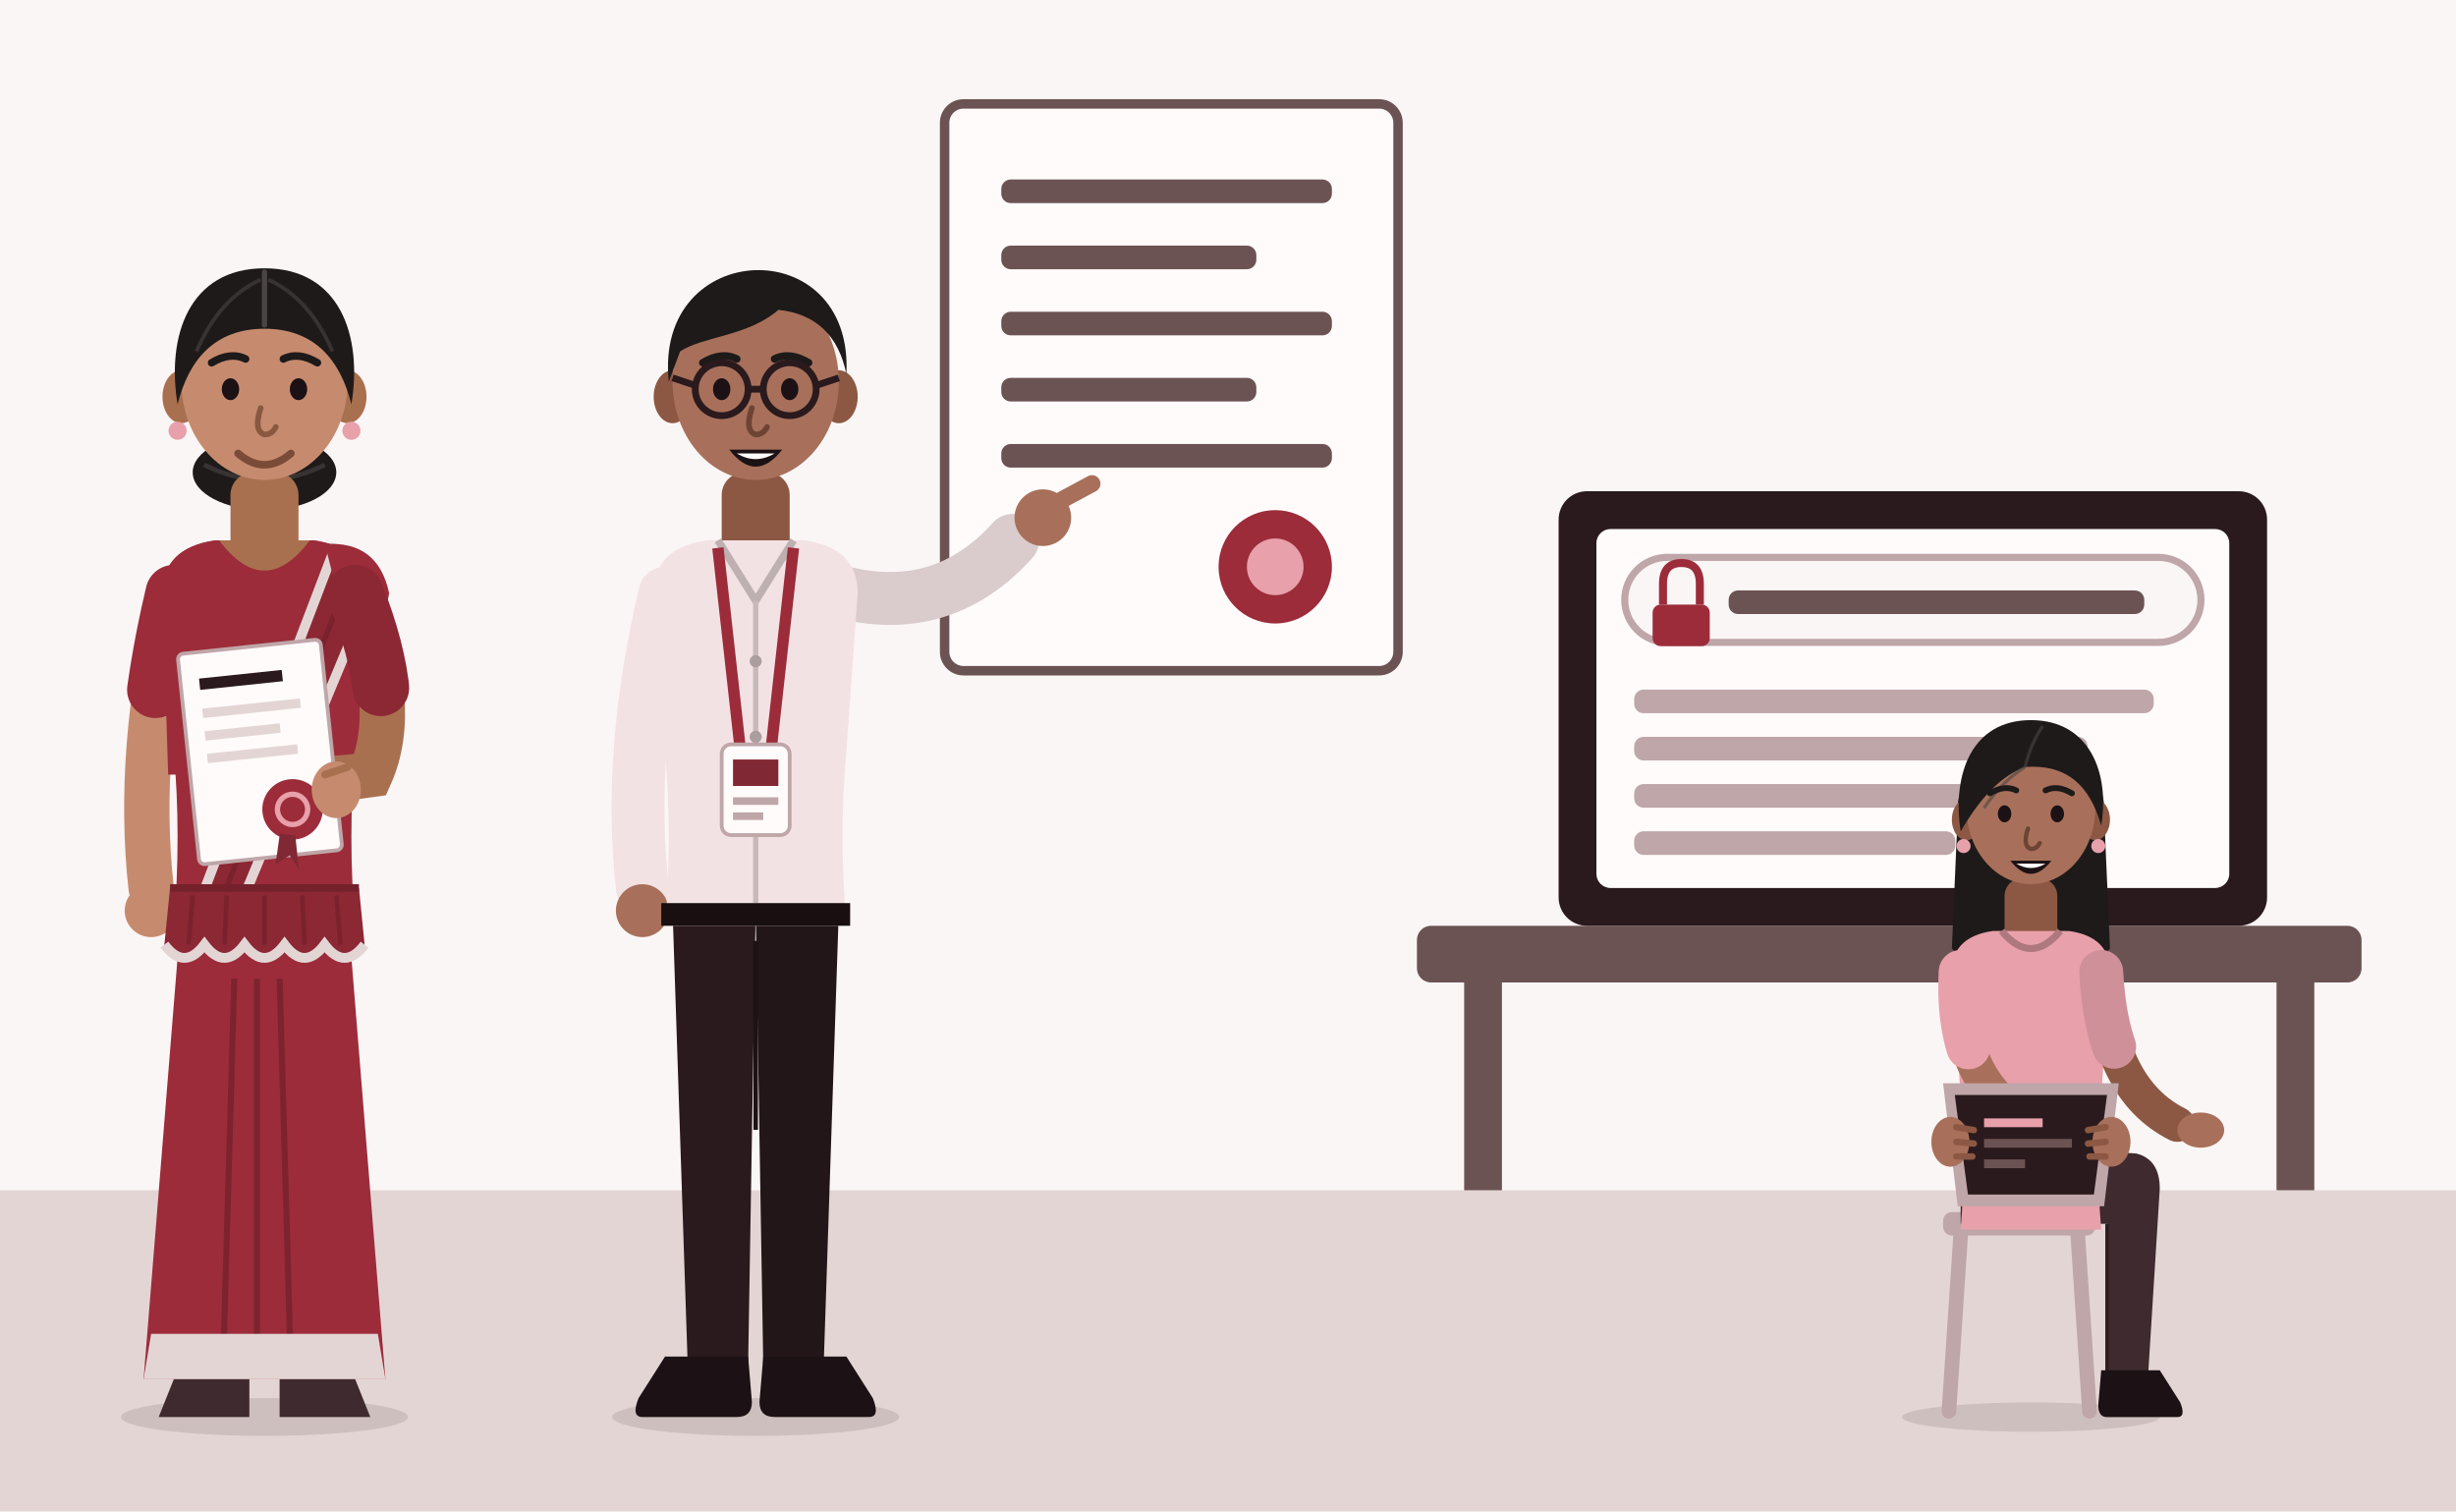
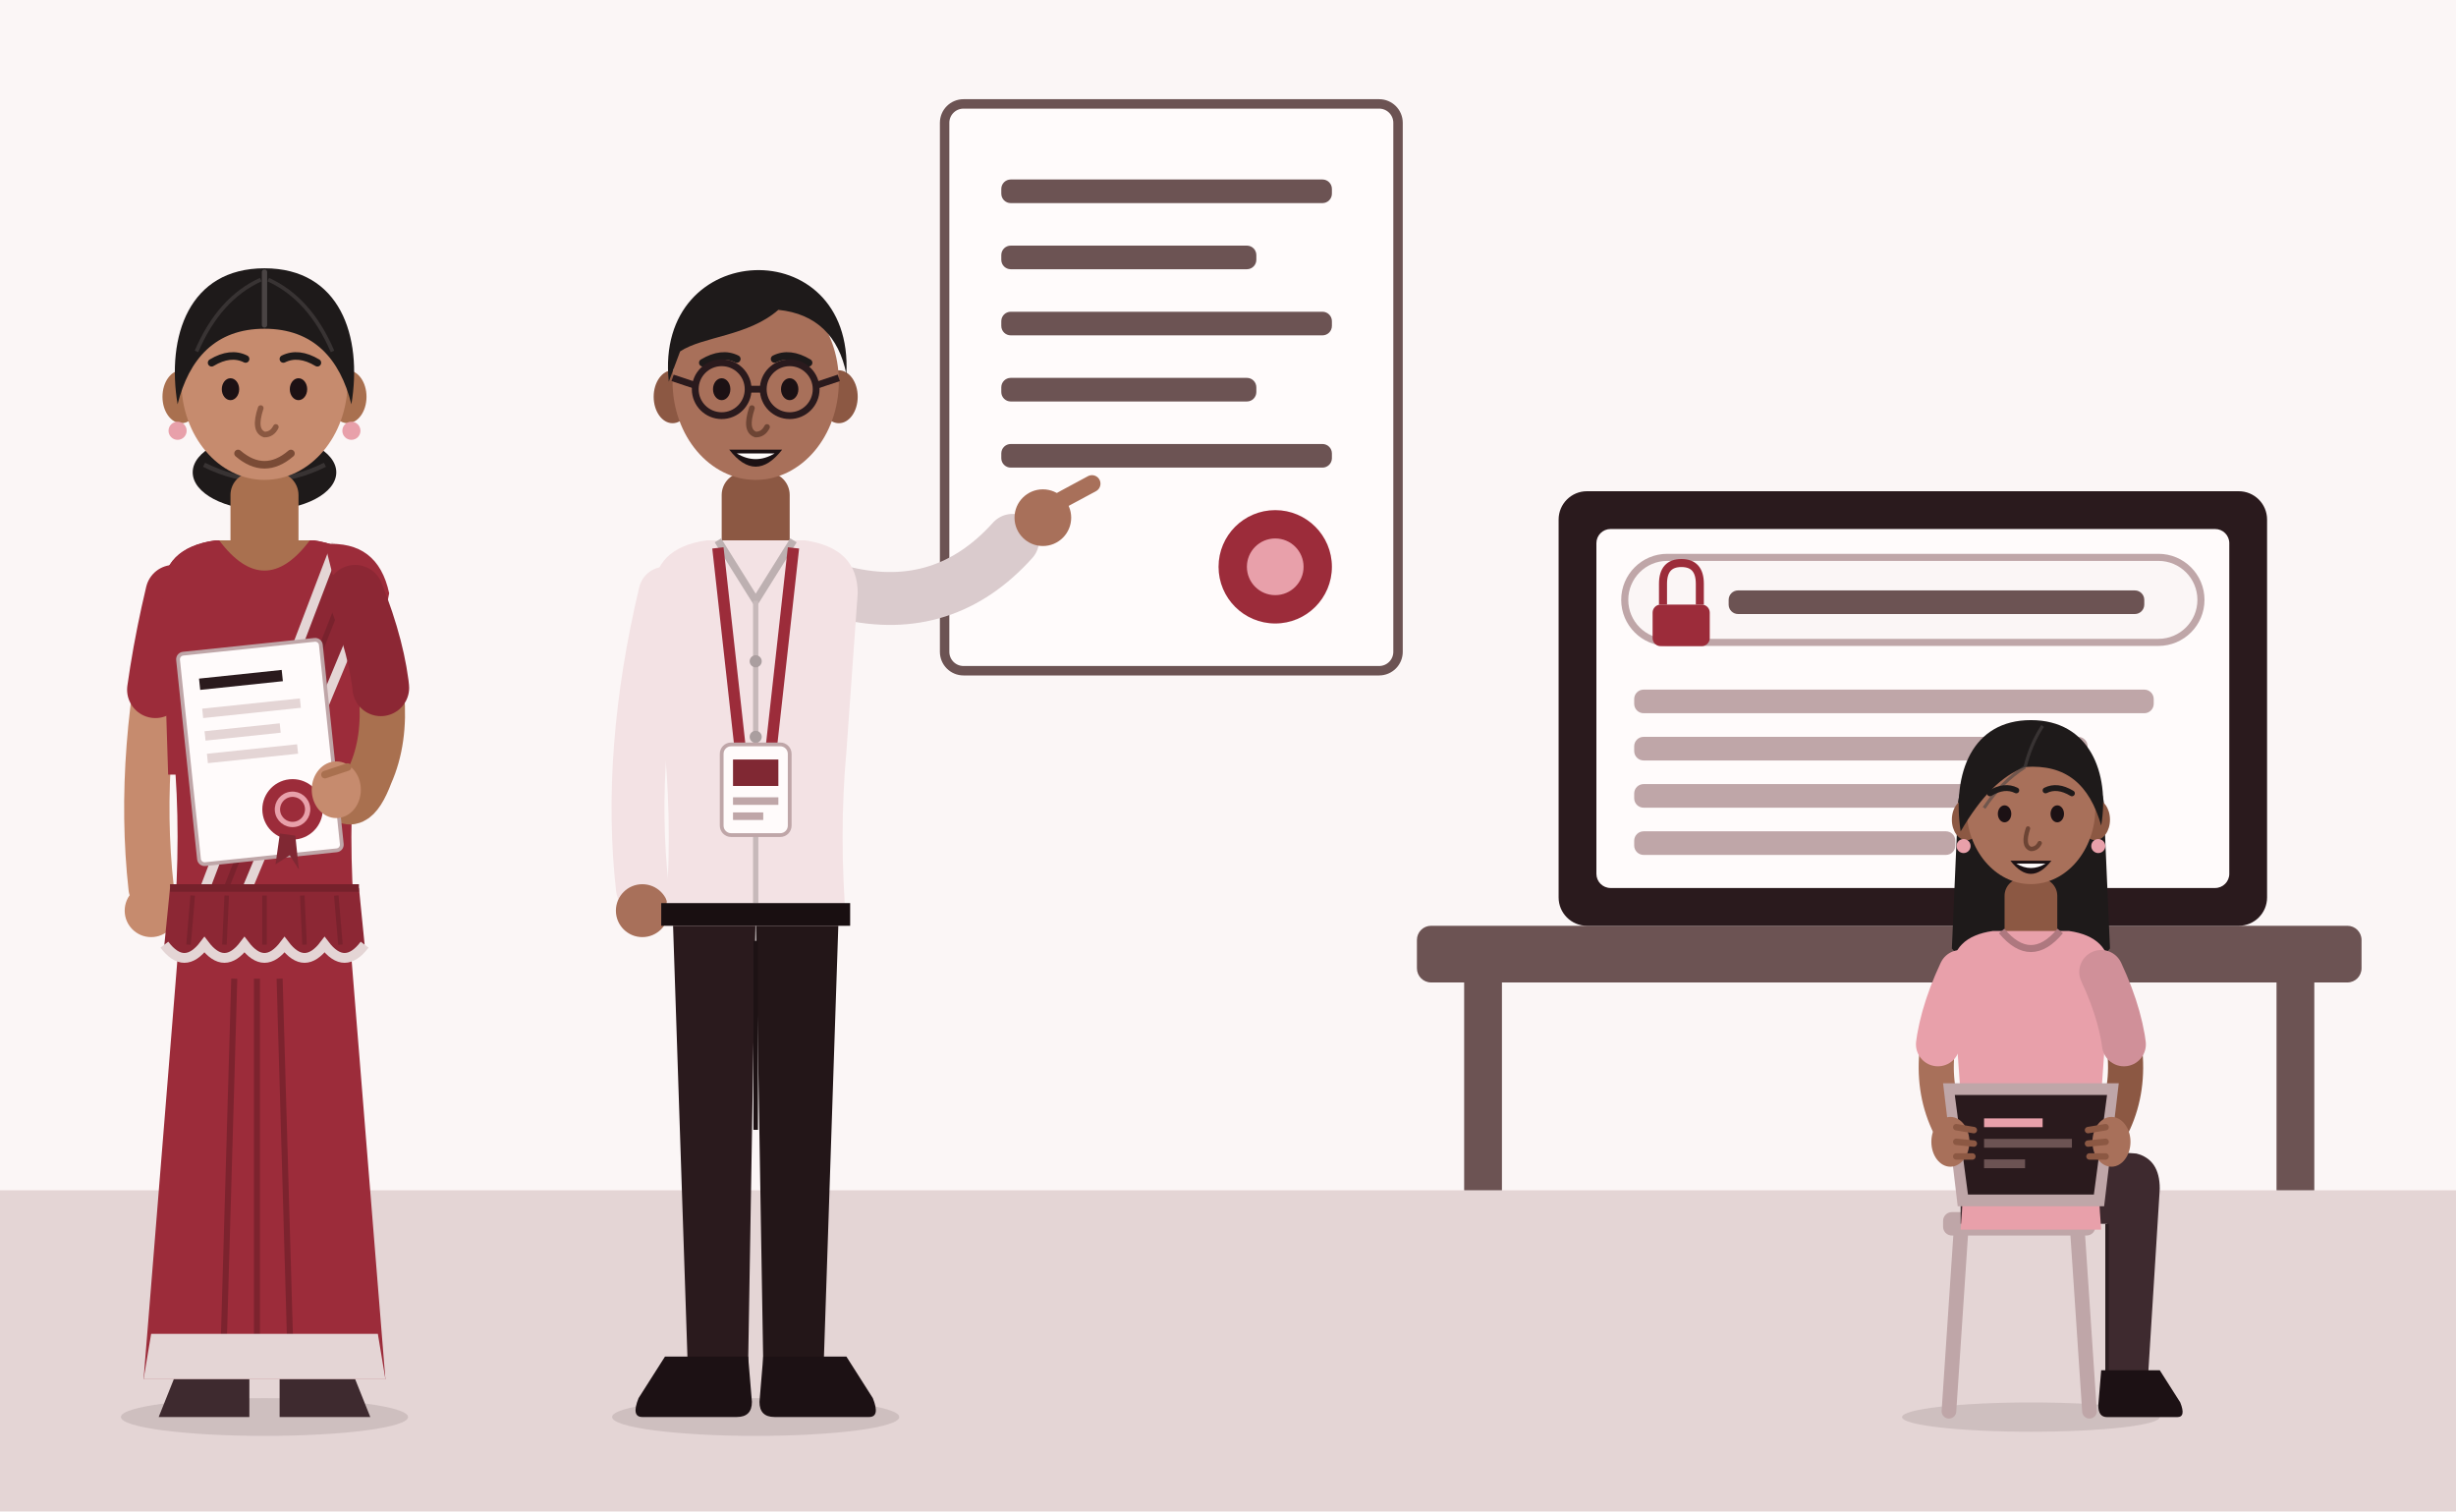
<svg xmlns="http://www.w3.org/2000/svg" viewBox="0 0 520 320" role="img" aria-labelledby="hook-t hook-d">
  <rect width="520" height="320" fill="#FBF6F6" />
  <rect x="0" y="252" width="520" height="68" fill="#E4D5D5" />
  <rect x="300" y="196" width="200" height="12" rx="3" fill="#6C5353" />
  <path d="M314 208 L314 252 M486 208 L486 252" stroke="#6C5353" stroke-width="8" />
  <rect x="330" y="104" width="150" height="92" rx="6" fill="#2A1A1D" />
  <rect x="338" y="112" width="134" height="76" rx="3" fill="#FFFBFB" />
  <rect x="344" y="118" width="122" height="18" rx="9" fill="#FBF6F6" stroke="#BFA6A8" stroke-width="1.5" />
  <path d="M352.1 128 L352.1 123.6 Q352.1 119.2 356 119.2 Q359.9 119.2 359.9 123.6 L359.9 128" stroke="#9C2C3A" stroke-width="1.7" fill="none" />
  <rect x="349.9" y="128" width="12.1" height="8.8" rx="1.7" fill="#9C2C3A" />
  <rect x="366" y="125" width="88" height="5" rx="2" fill="#6C5353" />
  <rect x="346" y="146" width="110" height="5" rx="2" fill="#BFA6A8" />
  <rect x="346" y="156" width="96" height="5" rx="2" fill="#BFA6A8" />
  <rect x="346" y="166" width="82" height="5" rx="2" fill="#BFA6A8" />
  <rect x="346" y="176" width="68" height="5" rx="2" fill="#BFA6A8" />
  <rect x="200" y="22" width="96" height="120" rx="4" fill="#FFFBFB" stroke="#6C5353" stroke-width="2" />
  <rect x="212" y="38" width="70" height="5" rx="2" fill="#6C5353" />
  <rect x="212" y="52" width="54" height="5" rx="2" fill="#6C5353" />
  <rect x="212" y="66" width="70" height="5" rx="2" fill="#6C5353" />
  <rect x="212" y="80" width="54" height="5" rx="2" fill="#6C5353" />
  <rect x="212" y="94" width="70" height="5" rx="2" fill="#6C5353" />
  <circle cx="270" cy="120" r="12" fill="#9C2C3A" />
  <circle cx="270" cy="120" r="6" fill="#E8A0AA" />
  <g transform="translate(392.8 104.1) scale(0.62)">
    <ellipse cx="60" cy="316" rx="44" ry="5" fill="#2A1A1D" opacity=".12" />
    <rect x="30" y="246" width="52" height="8" rx="3" fill="#BFA6A8" />
    <path d="M36 254 L32 314 M76 254 L80 314" stroke="#BFA6A8" stroke-width="5" stroke-linecap="round" />
    <path d="M36 222 L96 226 Q104 228 104 238 L100 302 L86 302 L86 250 L36 250 Z" fill="#3E2A2F" />
    <path d="M86 250 L86 302" stroke="#2B1D20" stroke-width="1.2" />
    <path d="M84 300 L104 300 L111 311 Q113 316 110 316 L86 316 Q83 316 83 312 Z" fill="#1C1114" />
    <g transform="translate(0 66)">
      <path d="M35 44 C33 16 87 16 85 44 L87 90 Q81 97 75 90 L45 90 Q39 97 33 90 Z" fill="#1E1A1A" />
      <rect x="51" y="66" width="18" height="24" rx="6" fill="#8C5843" />
      <path d="M33 98 Q33 86 47 84 L73 84 Q87 86 87 98 L84 140 Q82 162 84 186 L36 186 Q38 162 36 140 Z" fill="#E8A0AA" />
      <path d="M50 84 Q60 96 70 84" fill="none" stroke="#AE787F" stroke-width="2.4" />
-       <path d="M36 98 Q34 138 62 150" stroke="#A8705A" stroke-width="12" stroke-linecap="round" fill="none" />
-       <path d="M36 98 Q34 138 62 150" pathLength="100" stroke-dasharray="26 200" stroke="#E8A0AA" stroke-width="15" stroke-linecap="round" fill="none" />
-       <ellipse cx="70" cy="152" rx="8" ry="6" fill="#A8705A" />
-       <path d="M84 98 Q86 138 110 150" stroke="#8C5843" stroke-width="12" stroke-linecap="round" fill="none" />
-       <path d="M84 98 Q86 138 110 150" pathLength="100" stroke-dasharray="26 200" stroke="#D09099" stroke-width="15" stroke-linecap="round" fill="none" />
-       <ellipse cx="118" cy="152" rx="8" ry="6" fill="#A8705A" />
+       <path d="M36 98 Q21 130 33 152" stroke="#A8705A" stroke-width="12" stroke-linecap="round" fill="none" />
+       <path d="M36 98 Q21 130 33 152" pathLength="100" stroke-dasharray="26 200" stroke="#E8A0AA" stroke-width="15" stroke-linecap="round" fill="none" />
+       <path d="M84 98 Q99 130 87 152" stroke="#8C5843" stroke-width="12" stroke-linecap="round" fill="none" />
+       <path d="M84 98 Q99 130 87 152" pathLength="100" stroke-dasharray="26 200" stroke="#D09099" stroke-width="15" stroke-linecap="round" fill="none" />
      <path d="M30 136 L90 136 L85 178 L35 178 Z" fill="#BFA6A8" />
      <path d="M34 140 L86 140 L81.5 174 L38.5 174 Z" fill="#2A1A1D" />
      <rect x="44" y="148" width="20" height="3" fill="#E8A0AA" />
      <rect x="44" y="155" width="30" height="3" fill="#6C5353" />
      <rect x="44" y="162" width="14" height="3" fill="#6C5353" />
      <ellipse cx="32.5" cy="156" rx="6.5" ry="8.5" fill="#A8705A" />
      <path d="M34.5 151 l6 1 M34.5 156 l6 0.6 M34.5 161 l5.5 0" stroke="#8C5843" stroke-width="2.2" stroke-linecap="round" />
      <ellipse cx="87.5" cy="156" rx="6.5" ry="8.5" fill="#A8705A" />
      <path d="M85.5 151 l-6 1 M85.5 156 l-6 0.6 M85.5 161 l-5.5 0" stroke="#8C5843" stroke-width="2.2" stroke-linecap="round" />
      <ellipse cx="38" cy="46" rx="5" ry="7" fill="#8C5843" />
      <ellipse cx="82" cy="46" rx="5" ry="7" fill="#8C5843" />
      <ellipse cx="60" cy="42" rx="22" ry="26" fill="#A8705A" />
      <ellipse cx="37" cy="55" rx="2.4" ry="2.4" fill="#E8A0AA" />
      <ellipse cx="83" cy="55" rx="2.4" ry="2.4" fill="#E8A0AA" />
      <path d="M36 50 C33 30 40 12 60 12 C80 12 87 30 84 48 C80 34 72 27 58 28 C50 31 43 38 36 50 Z" fill="#1E1A1A" />
      <path d="M58 28 Q50 33 44 42 M64 14 Q60 20 58 28" stroke="#4A4444" stroke-width="1.1" fill="none" opacity=".6" />
      <ellipse cx="51" cy="44" rx="2.3" ry="2.9" fill="#1C1114" />
      <ellipse cx="69" cy="44" rx="2.3" ry="2.9" fill="#1C1114" />
      <path d="M46 37 Q51 34 55 36 M65 36 Q69 34 74 37" stroke="#1E1A1A" stroke-width="2" fill="none" stroke-linecap="round" />
      <path d="M59 49 Q57 55 60 56 Q62 56 63 54" stroke="#5E3A2B" stroke-width="1.5" fill="none" stroke-linecap="round" opacity=".8" />
      <path d="M53 60 Q60 69 67 60 Z" fill="#1C1114" />
      <path d="M55 61 Q60 64 65 61" fill="#FFFBFB" />
    </g>
  </g>
  <g transform="translate(112.0 47.2) scale(0.8)">
    <ellipse cx="60" cy="316" rx="38" ry="5" fill="#2A1A1D" opacity=".12" />
    <path d="M38 182 L60 182 L58 302 L42 302 Z" fill="#2A1A1D" />
    <path d="M60 182 L82 182 L78 302 L62 302 Z" fill="#231618" />
    <path d="M60 190 L60 240" stroke="#1D1214" stroke-width="1.2" />
    <path d="M36 300 L58 300 L59 312 Q59 316 55 316 L30 316 Q27 316 29 311 Z" fill="#1C1114" />
    <path d="M62 300 L84 300 L91 311 Q93 316 90 316 L65 316 Q61 316 61 312 Z" fill="#1C1114" />
    <path d="M36 98 Q26 140 30 176" stroke="#F3E2E4" stroke-width="14" stroke-linecap="round" fill="none" />
    <ellipse cx="30" cy="182" rx="7" ry="7" fill="#A8705A" />
    <path d="M84 98 Q110 104 128 84" stroke="#DACBCD" stroke-width="14" stroke-linecap="round" fill="none" />
    <ellipse cx="136" cy="78" rx="7.5" ry="7.5" fill="#A8705A" />
    <path d="M136 76 L149 69" stroke="#A8705A" stroke-width="4.5" stroke-linecap="round" />
    <rect x="51" y="66" width="18" height="24" rx="6" fill="#8C5843" />
    <path d="M33 98 Q33 86 47 84 L73 84 Q87 86 87 98 L84 140 Q82 162 84 186 L36 186 Q38 162 36 140 Z" fill="#F3E2E4" />
    <path d="M50 84 L60 100 L70 84" fill="none" stroke="#BDB0B1" stroke-width="2" />
    <path d="M60 100 L60 180" stroke="#C7B9BA" stroke-width="1.4" />
    <ellipse cx="60" cy="116" rx="1.6" ry="1.6" fill="#AA9E9F" />
    <ellipse cx="60" cy="136" rx="1.6" ry="1.6" fill="#AA9E9F" />
    <ellipse cx="60" cy="156" rx="1.6" ry="1.6" fill="#AA9E9F" />
    <rect x="35" y="180" width="50" height="6" fill="#190F11" />
    <path d="M50 86 L56 140 M70 86 L64 140" stroke="#9C2C3A" stroke-width="3" />
    <rect x="51" y="138" width="18" height="24" rx="2.5" fill="#FFFBFB" stroke="#BFA6A8" stroke-width="1" />
    <rect x="54" y="142" width="12" height="7" fill="#802833" />
    <rect x="54" y="152" width="12" height="2" fill="#BFA6A8" />
    <rect x="54" y="156" width="8" height="2" fill="#BFA6A8" />
    <ellipse cx="38" cy="46" rx="5" ry="7" fill="#8C5843" />
    <ellipse cx="82" cy="46" rx="5" ry="7" fill="#8C5843" />
    <ellipse cx="60" cy="42" rx="22" ry="26" fill="#A8705A" />
    <path d="M37 42 C33 4 86 2 84 40 C82 30 76 24 66 23 C58 30 46 30 40 34 Z" fill="#1E1A1A" />
    <ellipse cx="51" cy="44" rx="2.3" ry="2.9" fill="#1C1114" />
    <ellipse cx="69" cy="44" rx="2.3" ry="2.9" fill="#1C1114" />
    <path d="M46 37 Q51 34 55 36 M65 36 Q69 34 74 37" stroke="#1E1A1A" stroke-width="2" fill="none" stroke-linecap="round" />
    <path d="M59 49 Q57 55 60 56 Q62 56 63 54" stroke="#5E3A2B" stroke-width="1.5" fill="none" stroke-linecap="round" opacity=".8" />
    <path d="M53 60 Q60 69 67 60 Z" fill="#1C1114" />
    <path d="M55 61 Q60 64 65 61" fill="#FFFBFB" />
    <ellipse cx="51" cy="44" rx="7" ry="7" fill="none" stroke="#2A1A1D" stroke-width="1.8" />
    <ellipse cx="69" cy="44" rx="7" ry="7" fill="none" stroke="#2A1A1D" stroke-width="1.8" />
    <path d="M58 44 L62 44 M44 43 L38 41 M76 43 L82 41" stroke="#2A1A1D" stroke-width="1.8" />
  </g>
  <g transform="translate(8.0 47.2) scale(0.8)">
    <ellipse cx="60" cy="316" rx="38" ry="5" fill="#2A1A1D" opacity=".12" />
    <path d="M38 182 L82 182 L92 306 L28 306 Z" fill="#9C2C3A" />
    <path d="M52 200 L49.0 304" stroke="#7C232E" stroke-width="1.6" />
    <path d="M58 200 L58.0 304" stroke="#7C232E" stroke-width="1.6" />
    <path d="M64 200 L67.0 304" stroke="#7C232E" stroke-width="1.6" />
    <path d="M30 294 L90 294 L92 306 L28 306 Z" fill="#E4D5D5" />
    <path d="M36 306 L56 306 L56 316 L32 316 Z" fill="#3E2A2F" />
    <path d="M64 306 L84 306 L88 316 L64 316 Z" fill="#3E2A2F" />
    <ellipse cx="60" cy="66" rx="19" ry="10" fill="#1E1A1A" />
    <path d="M44 64 Q60 72 76 64" stroke="#4A4444" stroke-width="1.2" fill="none" opacity=".6" />
    <path d="M36 98 Q26 140 30 176" stroke="#C68B6E" stroke-width="12" stroke-linecap="round" fill="none" />
    <path d="M36 98 Q26 140 30 176" pathLength="100" stroke-dasharray="26 200" stroke="#9C2C3A" stroke-width="15" stroke-linecap="round" fill="none" />
    <ellipse cx="30" cy="182" rx="7" ry="7" fill="#C68B6E" />
    <rect x="51" y="66" width="18" height="24" rx="6" fill="#A9704F" />
    <path d="M33 98 Q33 86 47 84 L73 84 Q87 86 87 98 L84 140 Q82 162 84 186 L36 186 Q38 162 36 140 Z" fill="#9C2C3A" />
    <path d="M33 98 Q33 86 47 84 L73 84 Q87 86 87 98 L85.5 146 L34.5 146 Z" fill="#9C2C3A" />
    <path d="M48 84 Q60 100 72 84" fill="#A9704F" />
    <path d="M42 182 L53 182 L88 98 Q86 88 79 85 Z" fill="#8C2734" />
    <path d="M47.5 182 L83.5 91" stroke="#79222D" stroke-width="1.4" />
    <path d="M53 182 L88 98 M42 182 L79 85" stroke="#E4D5D5" stroke-width="2.6" />
    <path d="M76 85 Q90 84 93 98 L91 108 Q86 96 78 93 Z" fill="#9C2C3A" />
    <path d="M35 176 L85 176 L86.5 191 Q81.2 198 75.9 191 Q70.6 198 65.3 191 Q60 198 54.7 191 Q49.4 198 44.1 191 Q38.8 198 33.5 191 Z" fill="#8C2734" />
    <path d="M86.5 191 Q81.2 198 75.9 191 Q70.6 198 65.3 191 Q60 198 54.7 191 Q49.4 198 44.1 191 Q38.8 198 33.5 191" stroke="#E4D5D5" stroke-width="2.6" fill="none" />
    <path d="M41 178 L39.9 191" stroke="#79222D" stroke-width="1.2" />
    <path d="M50 178 L49.4 191" stroke="#79222D" stroke-width="1.2" />
    <path d="M60 178 L60.0 191" stroke="#79222D" stroke-width="1.2" />
    <path d="M70 178 L70.6 191" stroke="#79222D" stroke-width="1.2" />
    <path d="M79 178 L80.1 191" stroke="#79222D" stroke-width="1.2" />
    <path d="M35 176 L85 176" stroke="#75212B" stroke-width="2" />
-     <path d="M84 98 Q96 128 88 146 Q60 150 56 140" stroke="#A9704F" stroke-width="12" stroke-linecap="round" fill="none" />
-     <path d="M84 98 Q96 128 88 146 Q60 150 56 140" pathLength="100" stroke-dasharray="26 200" stroke="#8C2734" stroke-width="15" stroke-linecap="round" fill="none" />
-     <ellipse cx="54" cy="138" rx="7.5" ry="7.5" fill="#C68B6E" />
+     <path d="M84 98 Q96 128 88 146 Q83.5 158 79 150" stroke="#A9704F" stroke-width="12" stroke-linecap="round" fill="none" />
+     <path d="M84 98 Q96 128 88 146 Q83.5 158 79 150" pathLength="100" stroke-dasharray="26 200" stroke="#8C2734" stroke-width="15" stroke-linecap="round" fill="none" />
    <g transform="rotate(-6 59 142)">
      <rect x="40" y="112" width="38" height="56" rx="1.5" fill="#FFFBFB" stroke="#BFA6A8" stroke-width="1" />
      <rect x="45" y="119" width="22" height="3" fill="#2A1A1D" />
      <rect x="45" y="127" width="26" height="2.5" fill="#E4D5D5" />
      <rect x="45" y="133" width="20" height="2.5" fill="#E4D5D5" />
      <rect x="45" y="139" width="24" height="2.5" fill="#E4D5D5" />
      <path d="M58 156 A8 8 0 1 0 74 156 A8 8 0 1 0 58 156 Z" fill="#9C2C3A" />
      <path d="M62 156 A4 4 0 1 0 70 156 A4 4 0 1 0 62 156 Z" fill="none" stroke="#E8A0AA" stroke-width="1.4" />
      <path d="M62 162 L60 170 L64 168 L66 172 L66 163" fill="#802833" />
    </g>
    <ellipse cx="79" cy="150" rx="6.5" ry="7.5" fill="#C68B6E" />
    <path d="M76 146 l6 -2" stroke="#A9704F" stroke-width="2" stroke-linecap="round" />
    <ellipse cx="38" cy="46" rx="5" ry="7" fill="#A9704F" />
    <ellipse cx="82" cy="46" rx="5" ry="7" fill="#A9704F" />
    <ellipse cx="60" cy="42" rx="22" ry="26" fill="#C68B6E" />
    <ellipse cx="37" cy="55" rx="2.4" ry="2.4" fill="#E8A0AA" />
    <ellipse cx="83" cy="55" rx="2.4" ry="2.4" fill="#E8A0AA" />
    <path d="M37 48 C34 30 40 12 60 12 C80 12 86 30 83 48 C80 36 73 28 60 28 C47 28 40 36 37 48 Z" fill="#1E1A1A" />
    <path d="M60 13 L60 27" stroke="#4A4444" stroke-width="1.4" stroke-linecap="round" />
    <path d="M42 34 Q48 20 59 15 M78 34 Q72 20 61 15" stroke="#4A4444" stroke-width="1" fill="none" opacity=".6" />
    <ellipse cx="51" cy="44" rx="2.3" ry="2.9" fill="#1C1114" />
    <ellipse cx="69" cy="44" rx="2.3" ry="2.9" fill="#1C1114" />
    <path d="M46 37 Q51 34 55 36 M65 36 Q69 34 74 37" stroke="#1E1A1A" stroke-width="2" fill="none" stroke-linecap="round" />
    <path d="M59 49 Q57 55 60 56 Q62 56 63 54" stroke="#7A4B36" stroke-width="1.5" fill="none" stroke-linecap="round" opacity=".8" />
    <path d="M53 61 Q60 67 67 61" stroke="#7A4B36" stroke-width="2" fill="none" stroke-linecap="round" />
  </g>
</svg>
